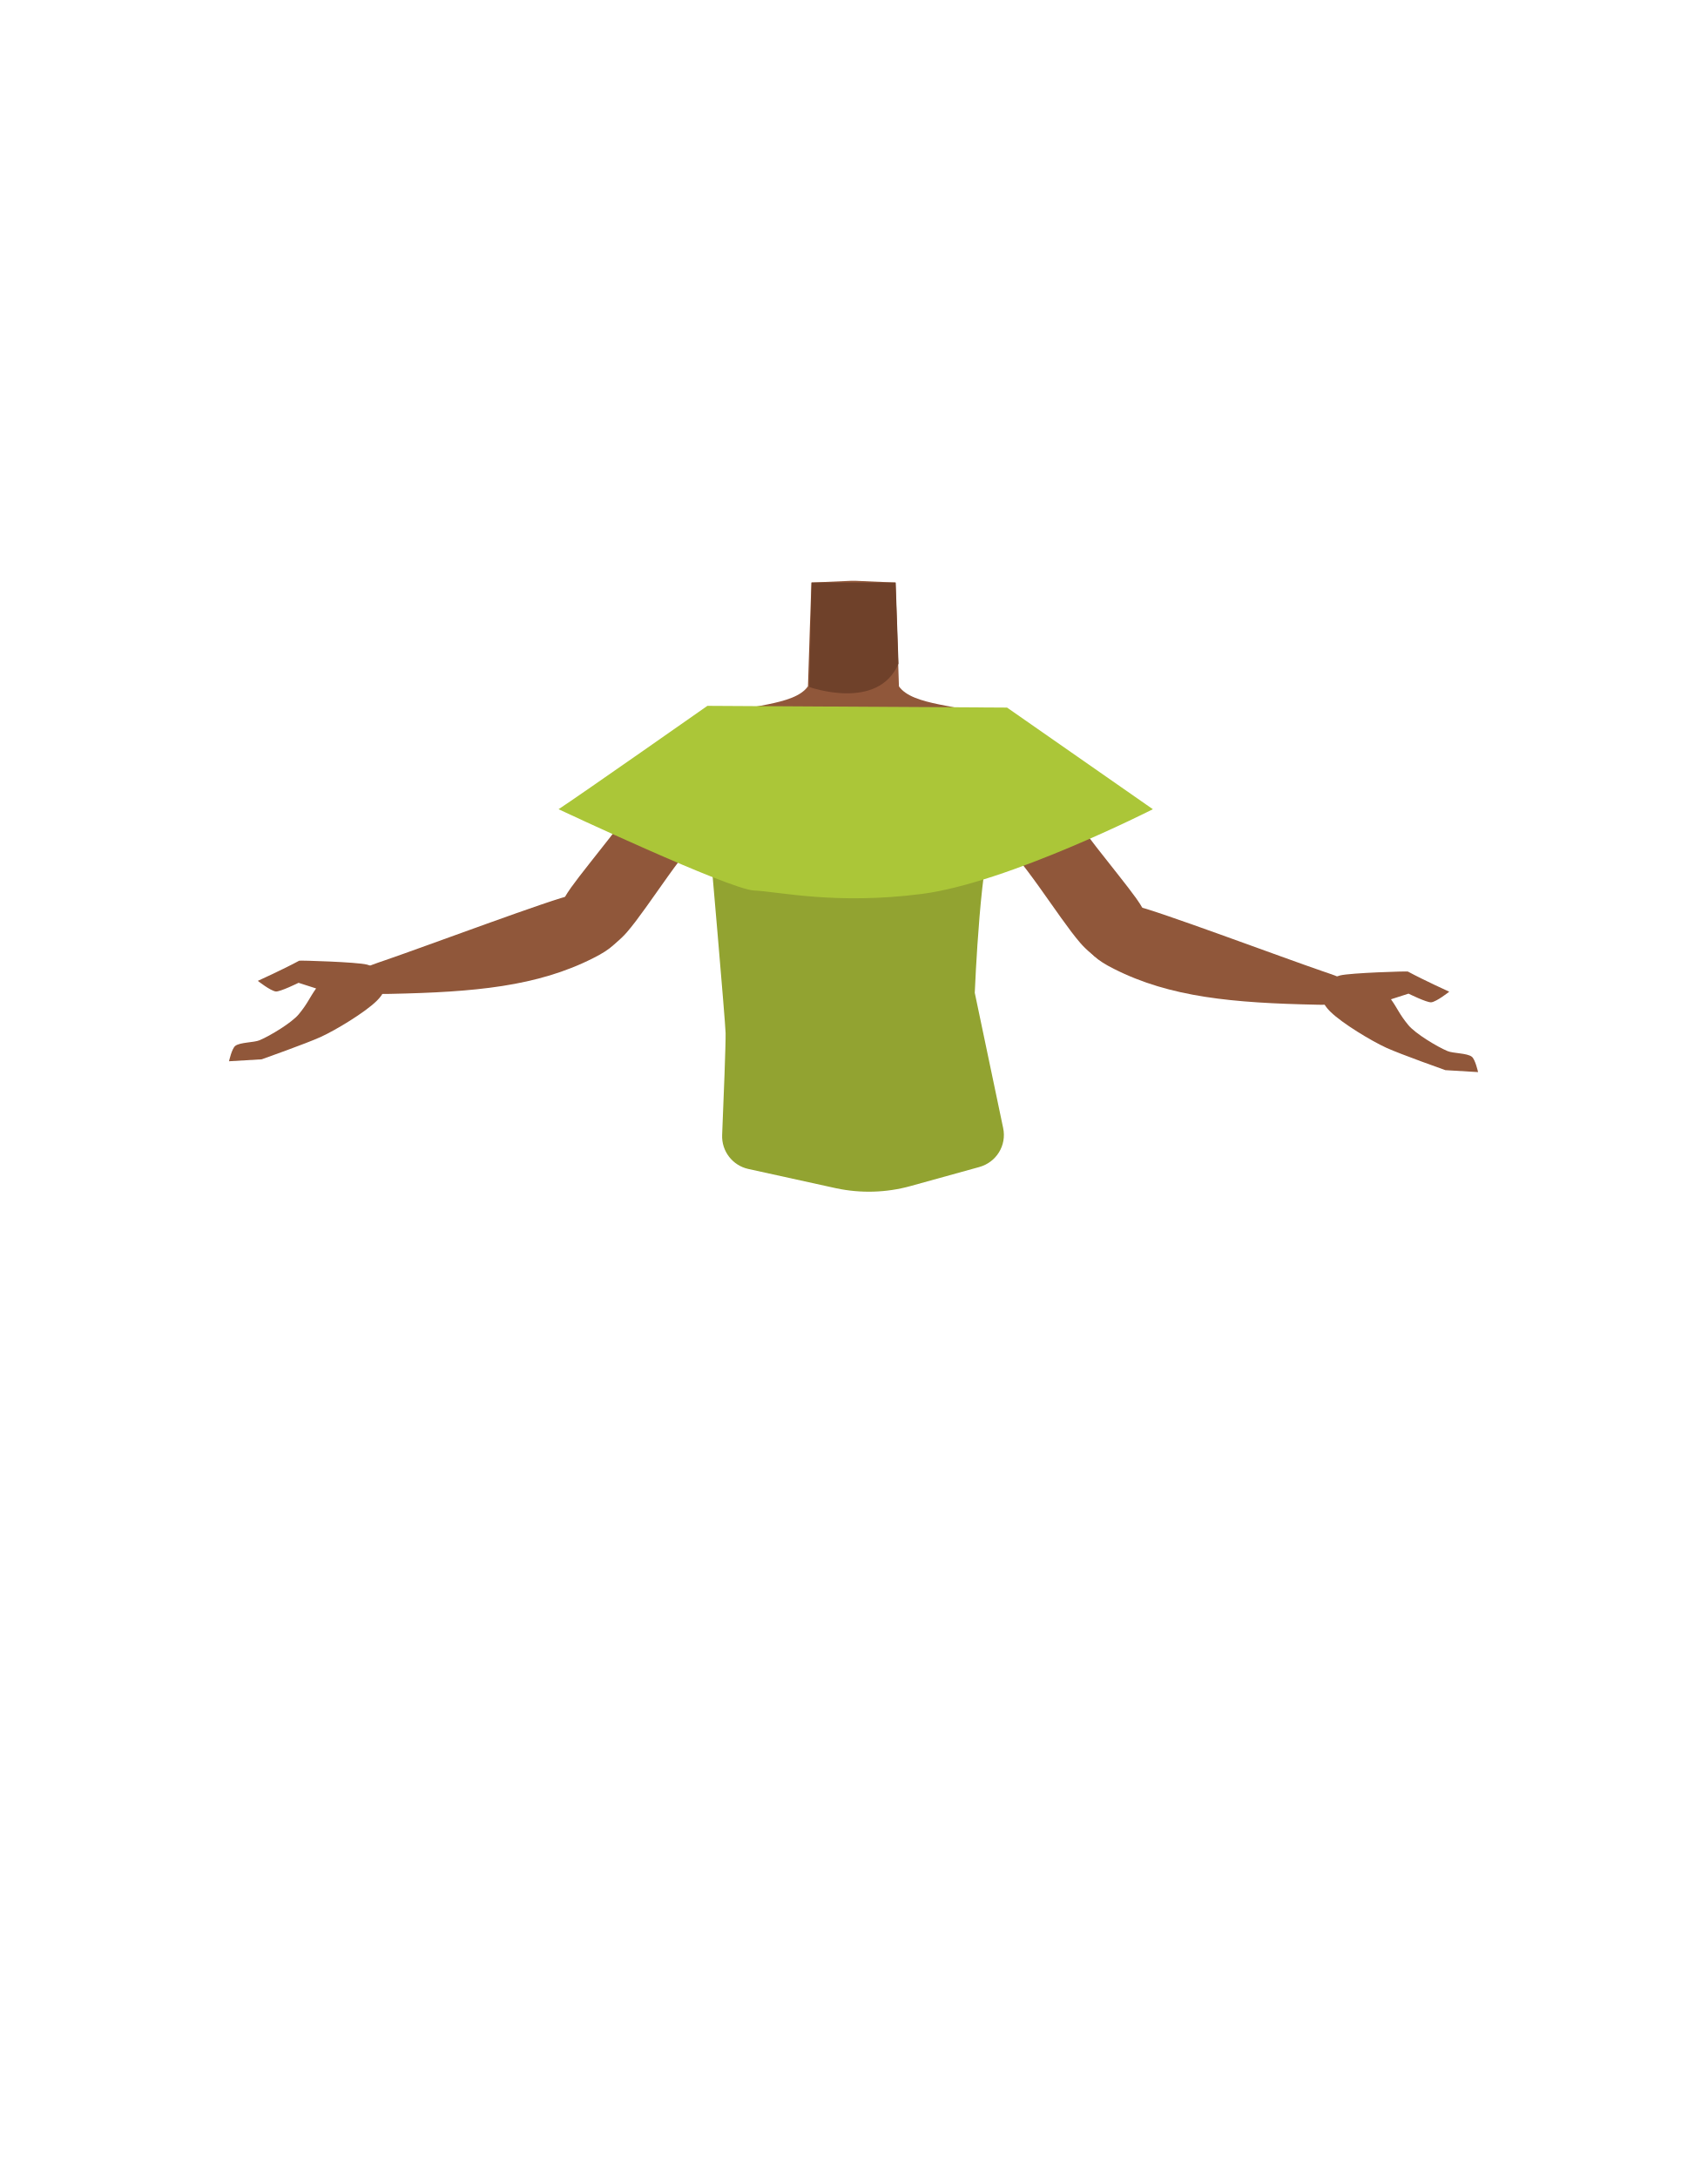
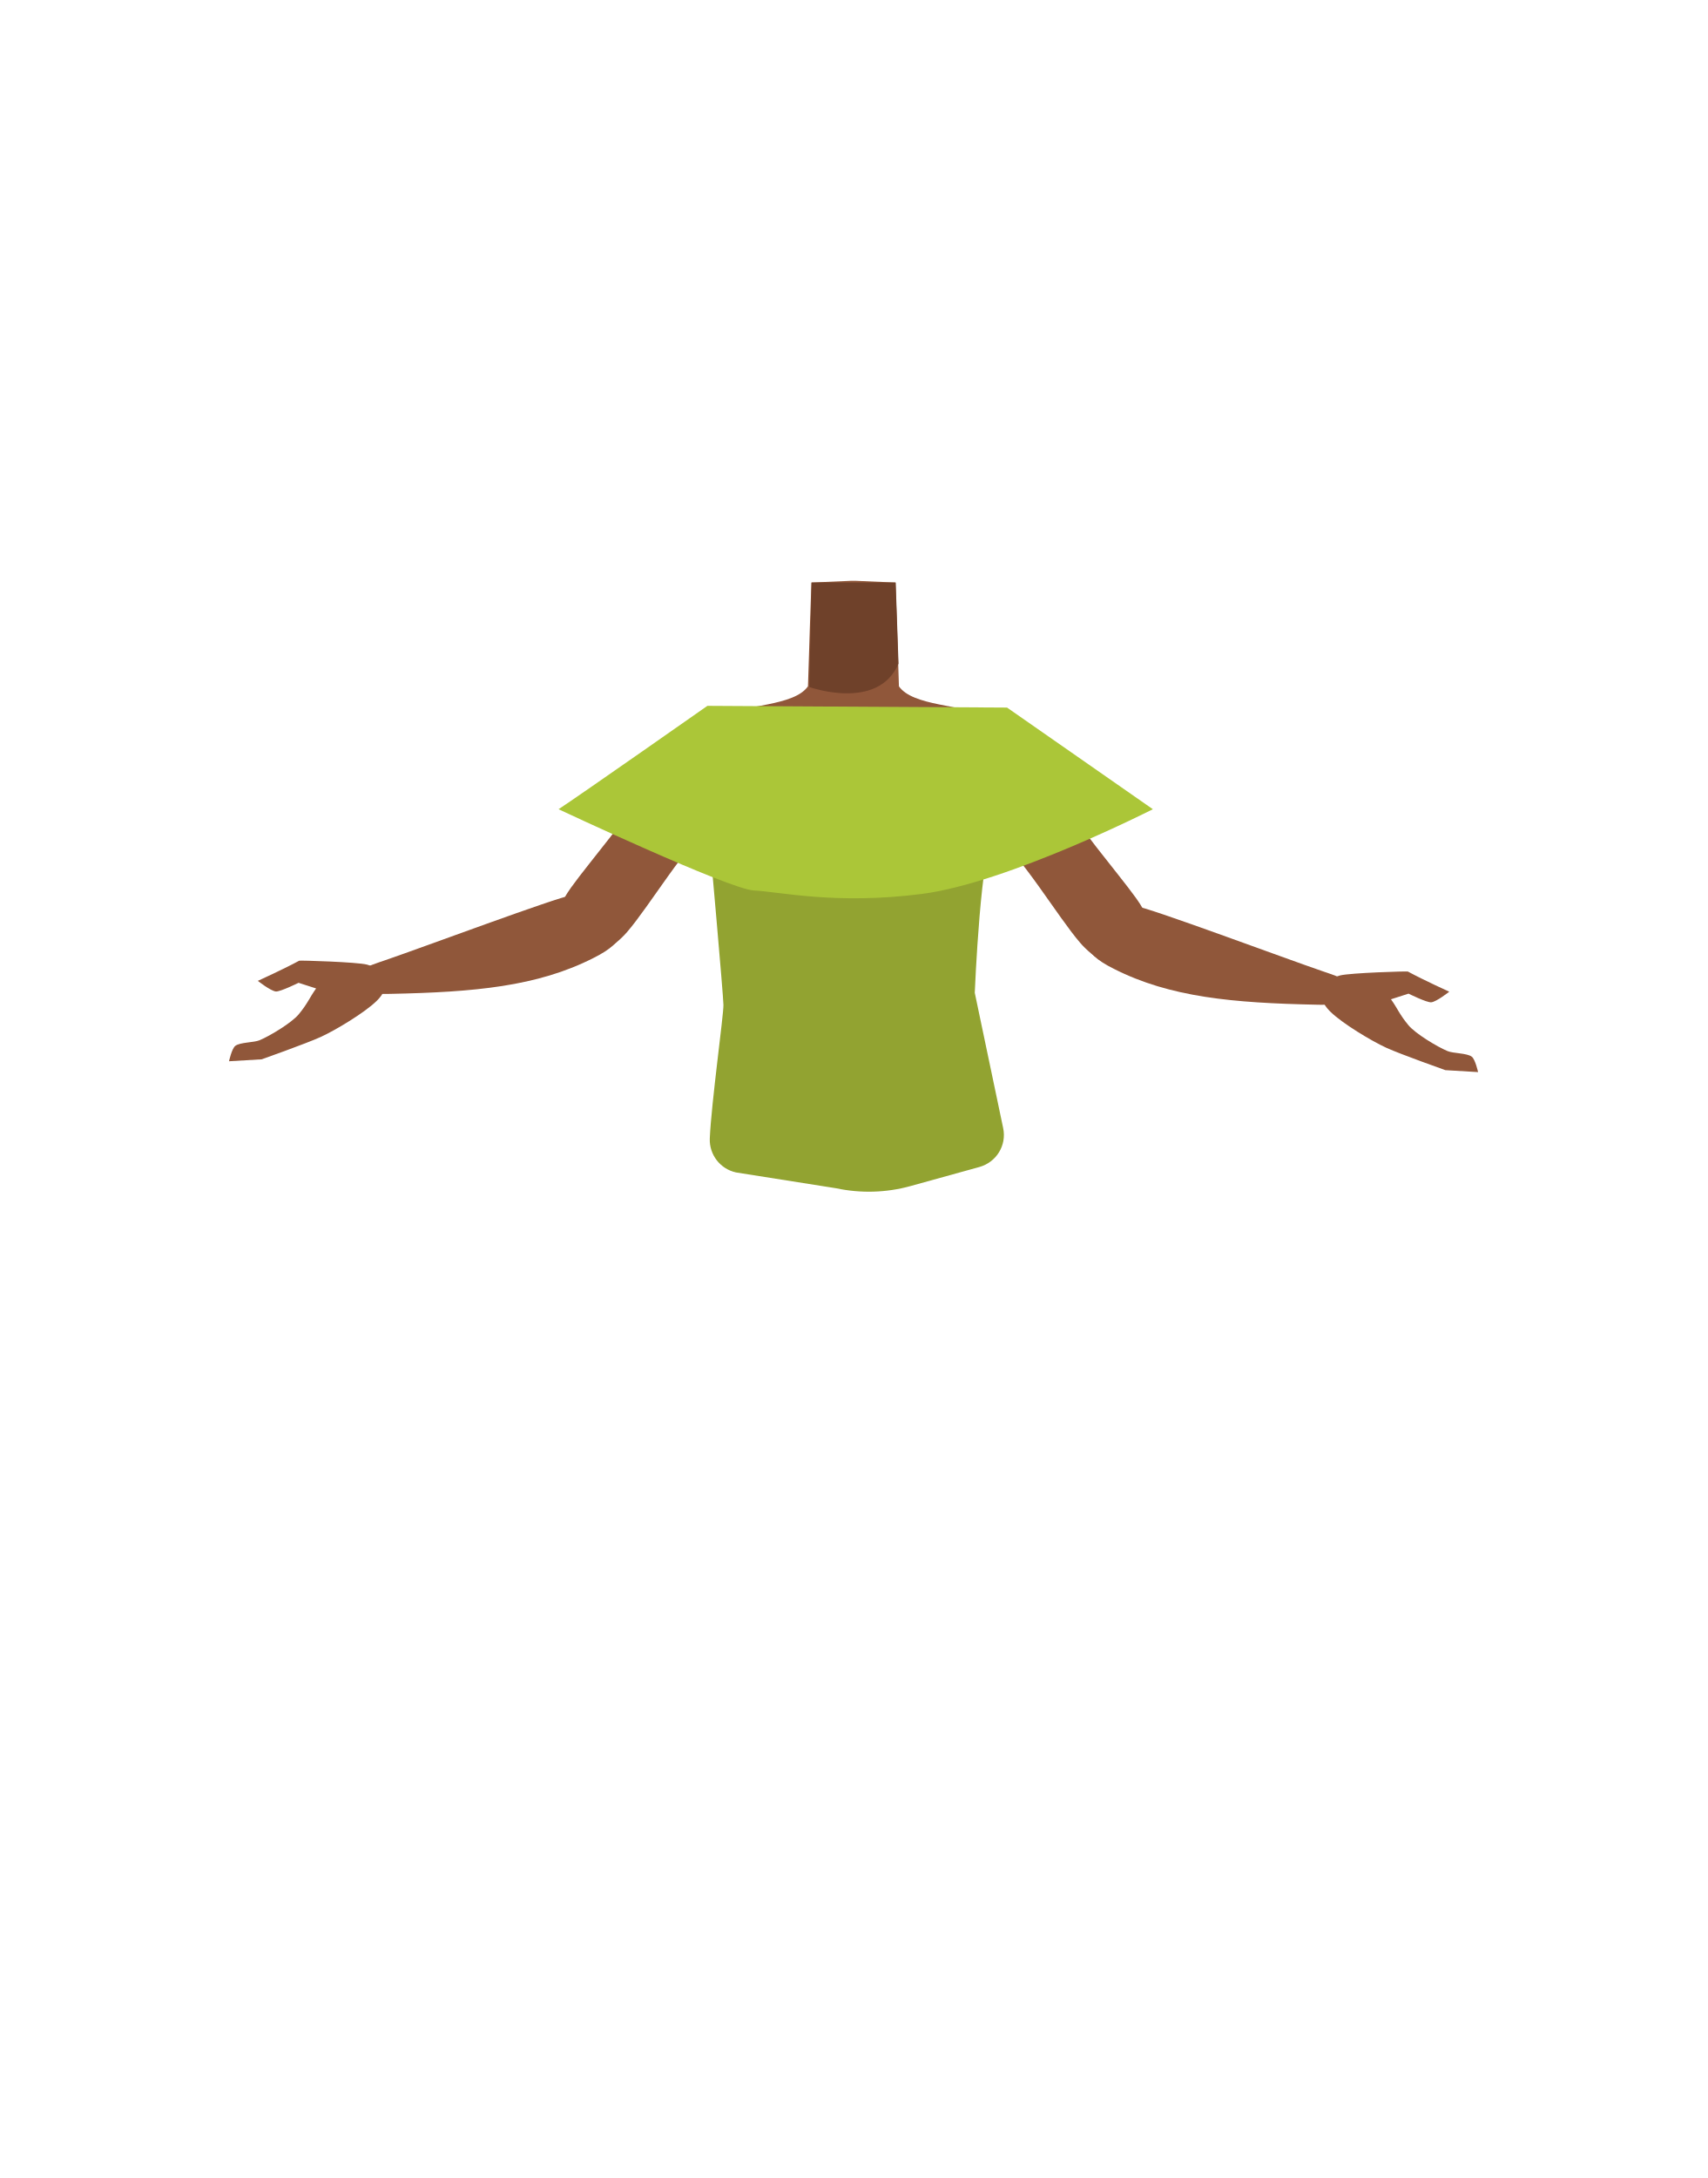
<svg xmlns="http://www.w3.org/2000/svg" version="1.1" id="Calque_9" x="0px" y="0px" viewBox="0 0 788 1005" style="enable-background:new 0 0 788 1005;" xml:space="preserve">
  <style type="text/css">
	.st0{fill:#90573A;}
	.st1{fill:#6F412A;}
	.st2{fill:#92A331;}
	.st3{fill:#ABC638;}
</style>
  <path class="st0" d="M355,349c-4.3,21.5-18,24.7-25.9,30.9c-12.6,9.8-29.3,38.2-39.7,50.2c-4.9,5.7-18.5,17-27.1,9.2l0,0  c-10.6-10.6-3-23.9,1.3-29.8c8.6-12,28.3-34.5,34.9-47.8c4.9-9.9,7.6-20.7,23.1-29.8c0,0,15.3-10.2,26.3-3  C354.8,333.6,356.8,340.1,355,349L355,349z" />
  <path class="st0" d="M285.2,424.1c-3.9-14.5-15.2-11.8-21.4-11c-6.7,0.9-68.8,24.1-85.8,29.9c-9.6,3.3-14.8,4.8-13.4,10.7  c1.3,5.3,11.7,5,15.8,4.9c38.5-0.8,67.6-3.4,93.4-16.5C290.8,433.7,286.2,427.9,285.2,424.1z" />
  <path class="st0" d="M138.1,443.3c-7.6,4.1-19.1,9.3-19.1,9.3s5.8,4.6,8.3,4.9c2,0.2,10.5-4,10.5-4l8.1,2.6c-3.2,4.5-3.8,6.8-8,11.9  c-3.2,3.9-13.3,10-18.1,12c-2.6,1.1-9,0.9-11.2,2.6c-1.6,1.2-2.9,7.1-2.9,7.1l15.1-0.9c0,0,20.6-7.3,27.2-10.3  c7-3.2,20.4-11.3,25.8-16.6c1.7-1.7,5-5.1,3.9-10.1c-1-4.3-5.4-5.8-8.3-6.7C164.8,443.9,138.5,443.1,138.1,443.3z" />
  <path class="st0" d="M433,354c4.3,21.5,18,24.7,25.9,30.9c12.6,9.8,29.3,38.2,39.7,50.2c4.9,5.7,18.5,17,27.1,9.2l0,0  c10.7-10.6,3-23.9-1.3-29.8c-8.6-12-28.3-34.5-34.9-47.8c-4.9-9.9-7.6-20.7-23.1-29.8c0,0-15.3-10.2-26.3-3  C433.2,338.6,431.3,345.1,433,354L433,354z" />
  <path class="st0" d="M502.8,429.1c3.9-14.5,15.2-11.8,21.4-11c6.7,0.9,68.8,24.1,85.8,29.9c9.6,3.3,14.8,4.8,13.4,10.7  c-1.3,5.3-11.7,5-15.8,4.9c-38.5-0.8-67.5-3.4-93.4-16.5C497.2,438.7,501.8,432.9,502.8,429.1z" />
  <path class="st0" d="M649.8,448.3c7.6,4.1,19.1,9.3,19.1,9.3s-5.8,4.6-8.3,4.9c-2,0.2-10.5-4-10.5-4l-8.1,2.6  c3.2,4.5,3.8,6.8,8,11.9c3.2,3.9,13.3,10,18.1,12c2.6,1.1,9,0.9,11.2,2.6c1.6,1.2,2.9,7.1,2.9,7.1l-15.1-0.9c0,0-20.6-7.3-27.2-10.3  c-7-3.2-20.4-11.3-25.8-16.6c-1.7-1.7-5-5.1-3.9-10.1c1-4.3,5.4-5.8,8.3-6.7C623.2,448.9,649.5,448.1,649.8,448.3z" />
  <path class="st0" d="M394,419c-5.5-3.6-8-0.6-13.7,2.5c-9.8,5.3-15.8,23.7-26.7,26.2c-3.9,0.9-12.7-15.1-13.7-21.3  c-1.5-9.3,2.5-27.5-8.4-36.9c-9.2-7.9-21.5-3.7-25.5-16.3c-7-22,13.5-38.5,23.4-42.3c15.2-5.9,37.1-5.1,43.5-14.2l0.9-27.7l0.7-20.2  l18.3-0.8h2.2l18.3,0.8l0.7,20.2l0.9,27.7c6.4,9.1,28.4,8.4,43.5,14.2c10,3.9,30.4,20.4,23.4,42.3c-4,12.6-16.2,8.4-25.5,16.3  c-10.9,9.3-6.9,27.5-8.4,36.9c-1,6.2-9.9,22.2-13.7,21.3c-10.8-2.5-16.9-20.9-26.7-26.2C402,418.4,399.5,415.4,394,419" />
  <path class="st1" d="M373.5,317c0,0,31.8,11.4,41.2-10.8l-1.3-37.4h-38.8L373.5,317z" />
-   <path class="st2" d="M345.4,539.4c-7.3-1.6-12.4-8.2-12.1-15.7c0.7-16.2,1.7-42.5,1.6-47c-0.1-5.1-7.3-87.5-7.3-87.5  s137.7-8.6,131.4-4.3s-9.1,73.2-9.1,73.2l13.1,62.4c1.7,8-3.1,15.8-11,18l-31.8,8.8c-11.2,3.1-23,3.4-34.3,1L345.4,539.4z" />
+   <path class="st2" d="M339.7,541c-7.3-1.6-12.4-8.2-12.1-15.7c0.7-16.2,6.4-57.1,6.3-61.6c-0.1-5.1-6.3-74.5-6.3-74.5  s137.7-8.6,131.4-4.3s-9.1,73.2-9.1,73.2l13.1,62.4c1.7,8-3.1,15.8-11,18l-31.8,8.8c-11.2,3.1-23,3.4-34.3,1L339.7,541z" />
  <path class="st3" d="M257.8,373.4c9.5-6.2,68.7-47.7,68.7-47.7l138.3,0.8l67.3,46.9c0,0-66.9,34-106.7,39.1s-66-1.1-77.4-1.6  S257.8,373.4,257.8,373.4z" />
</svg>
